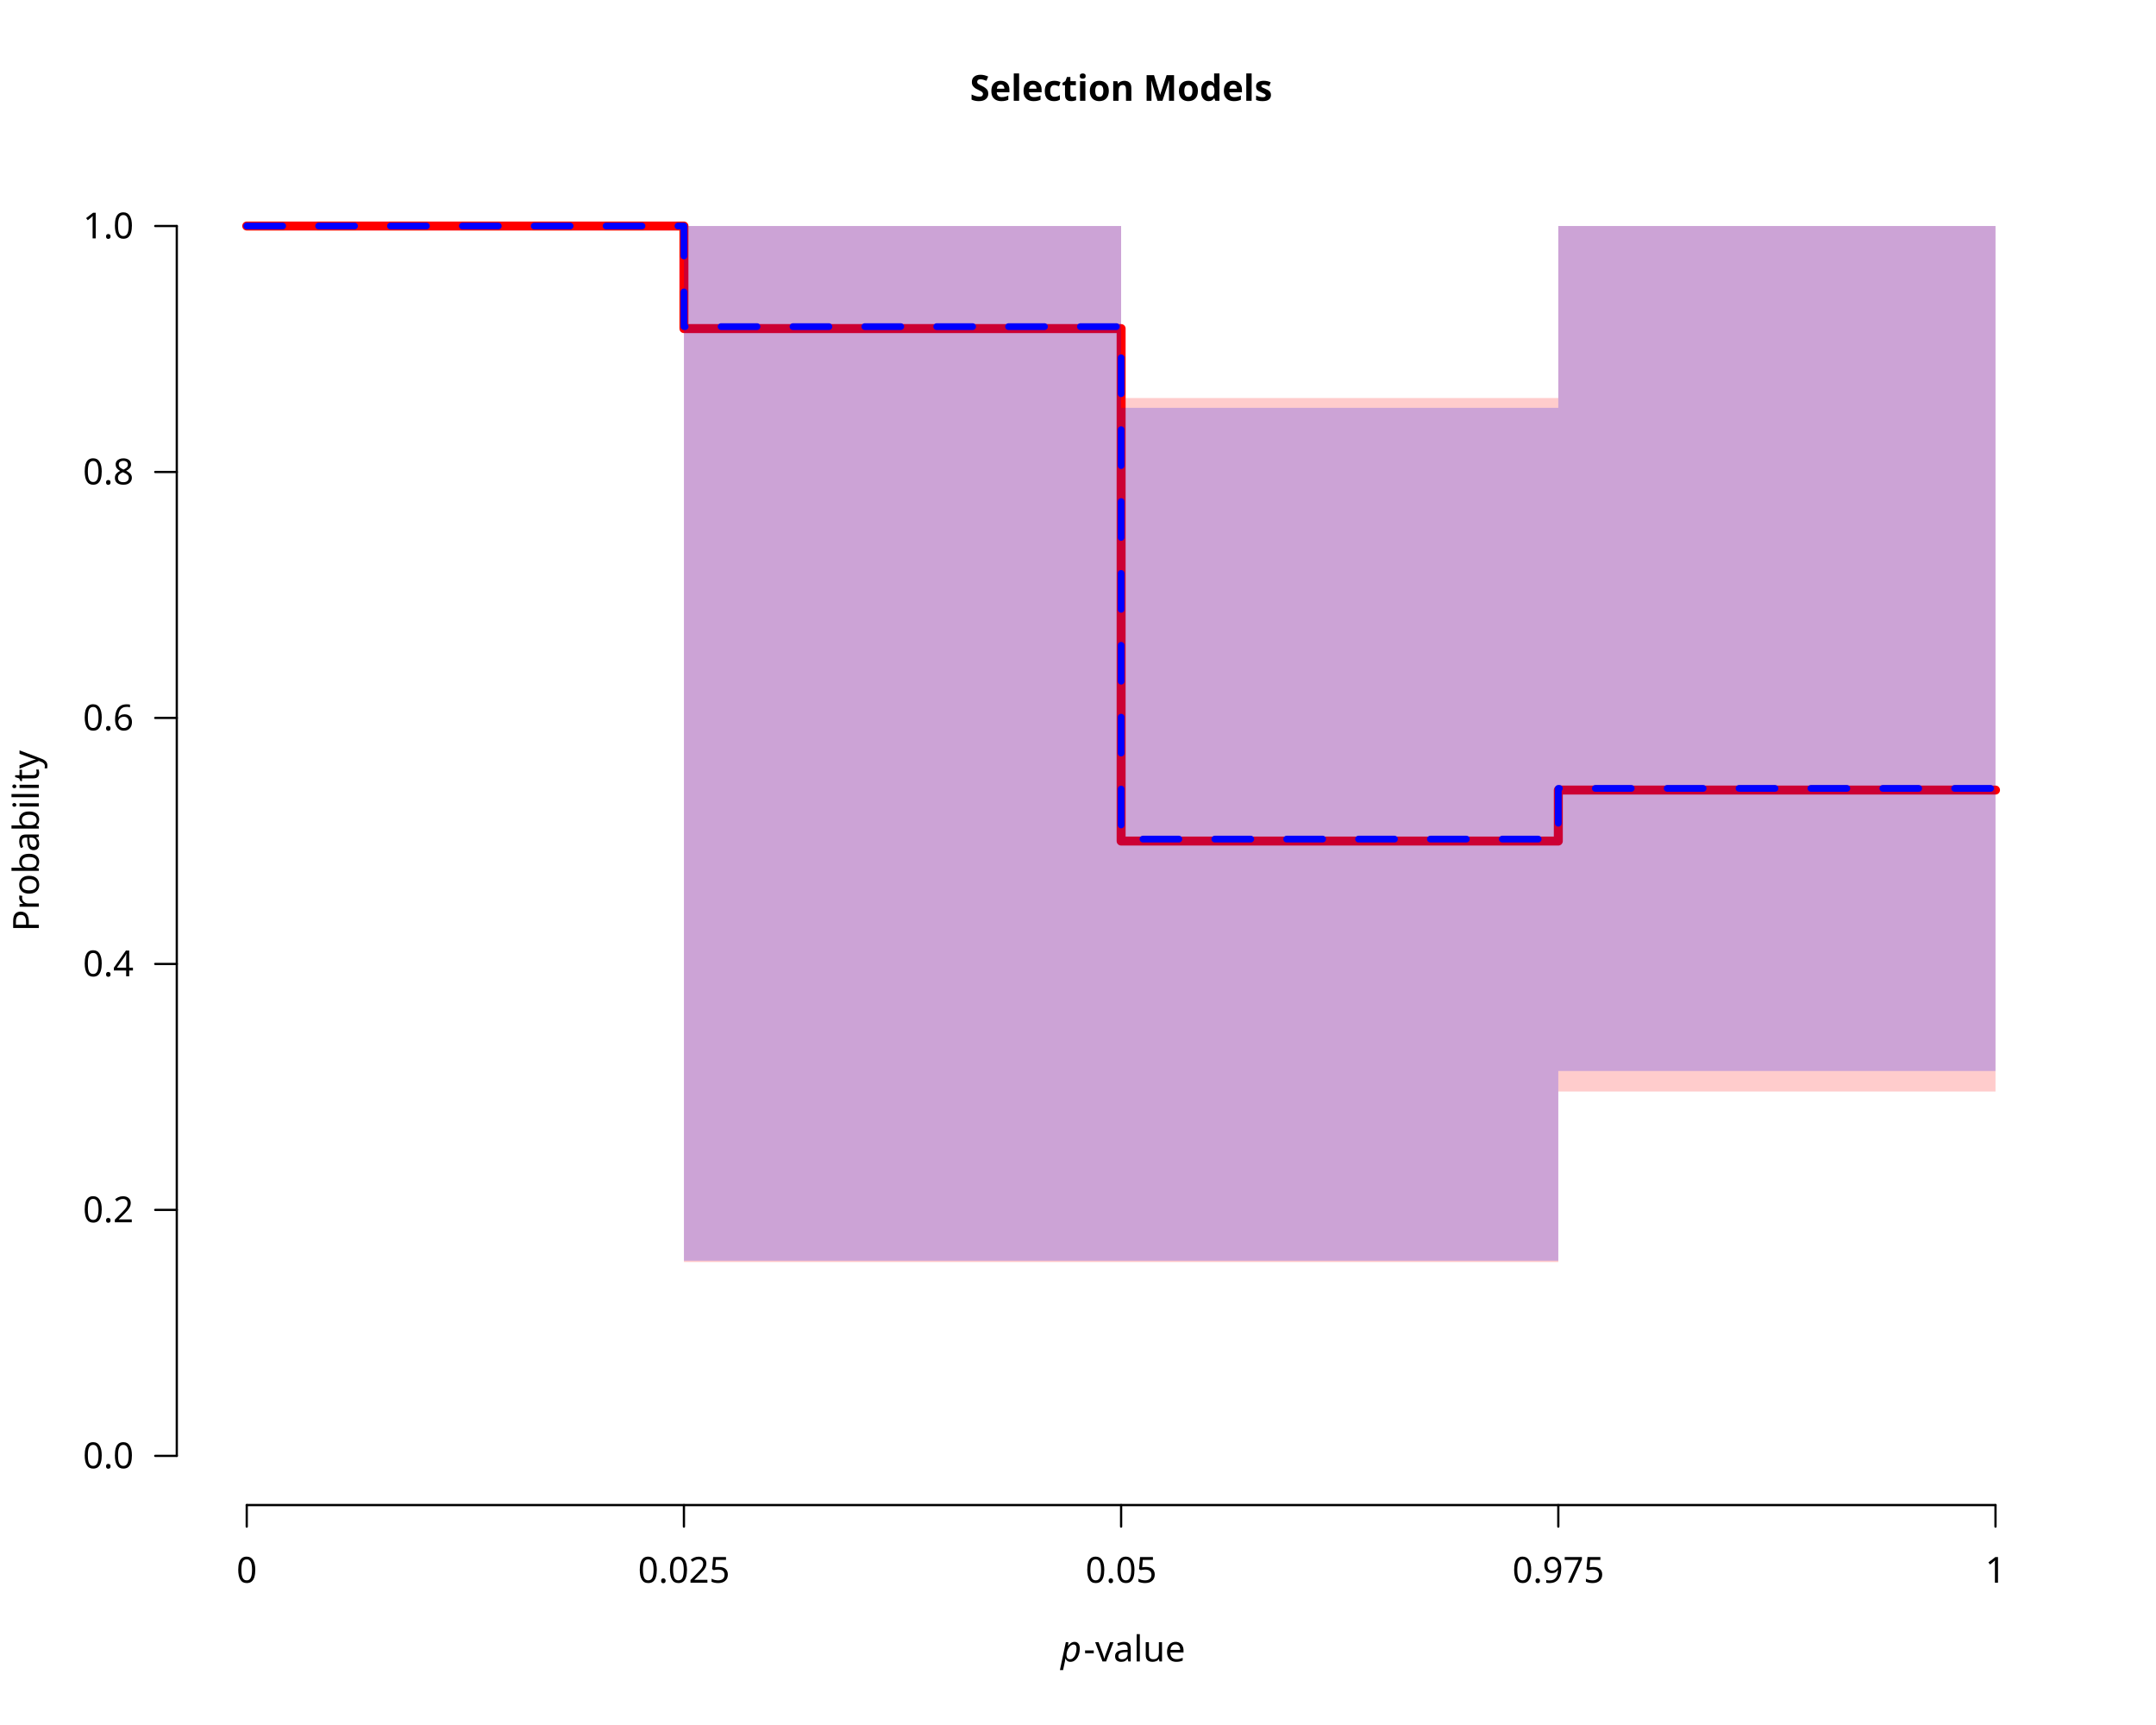
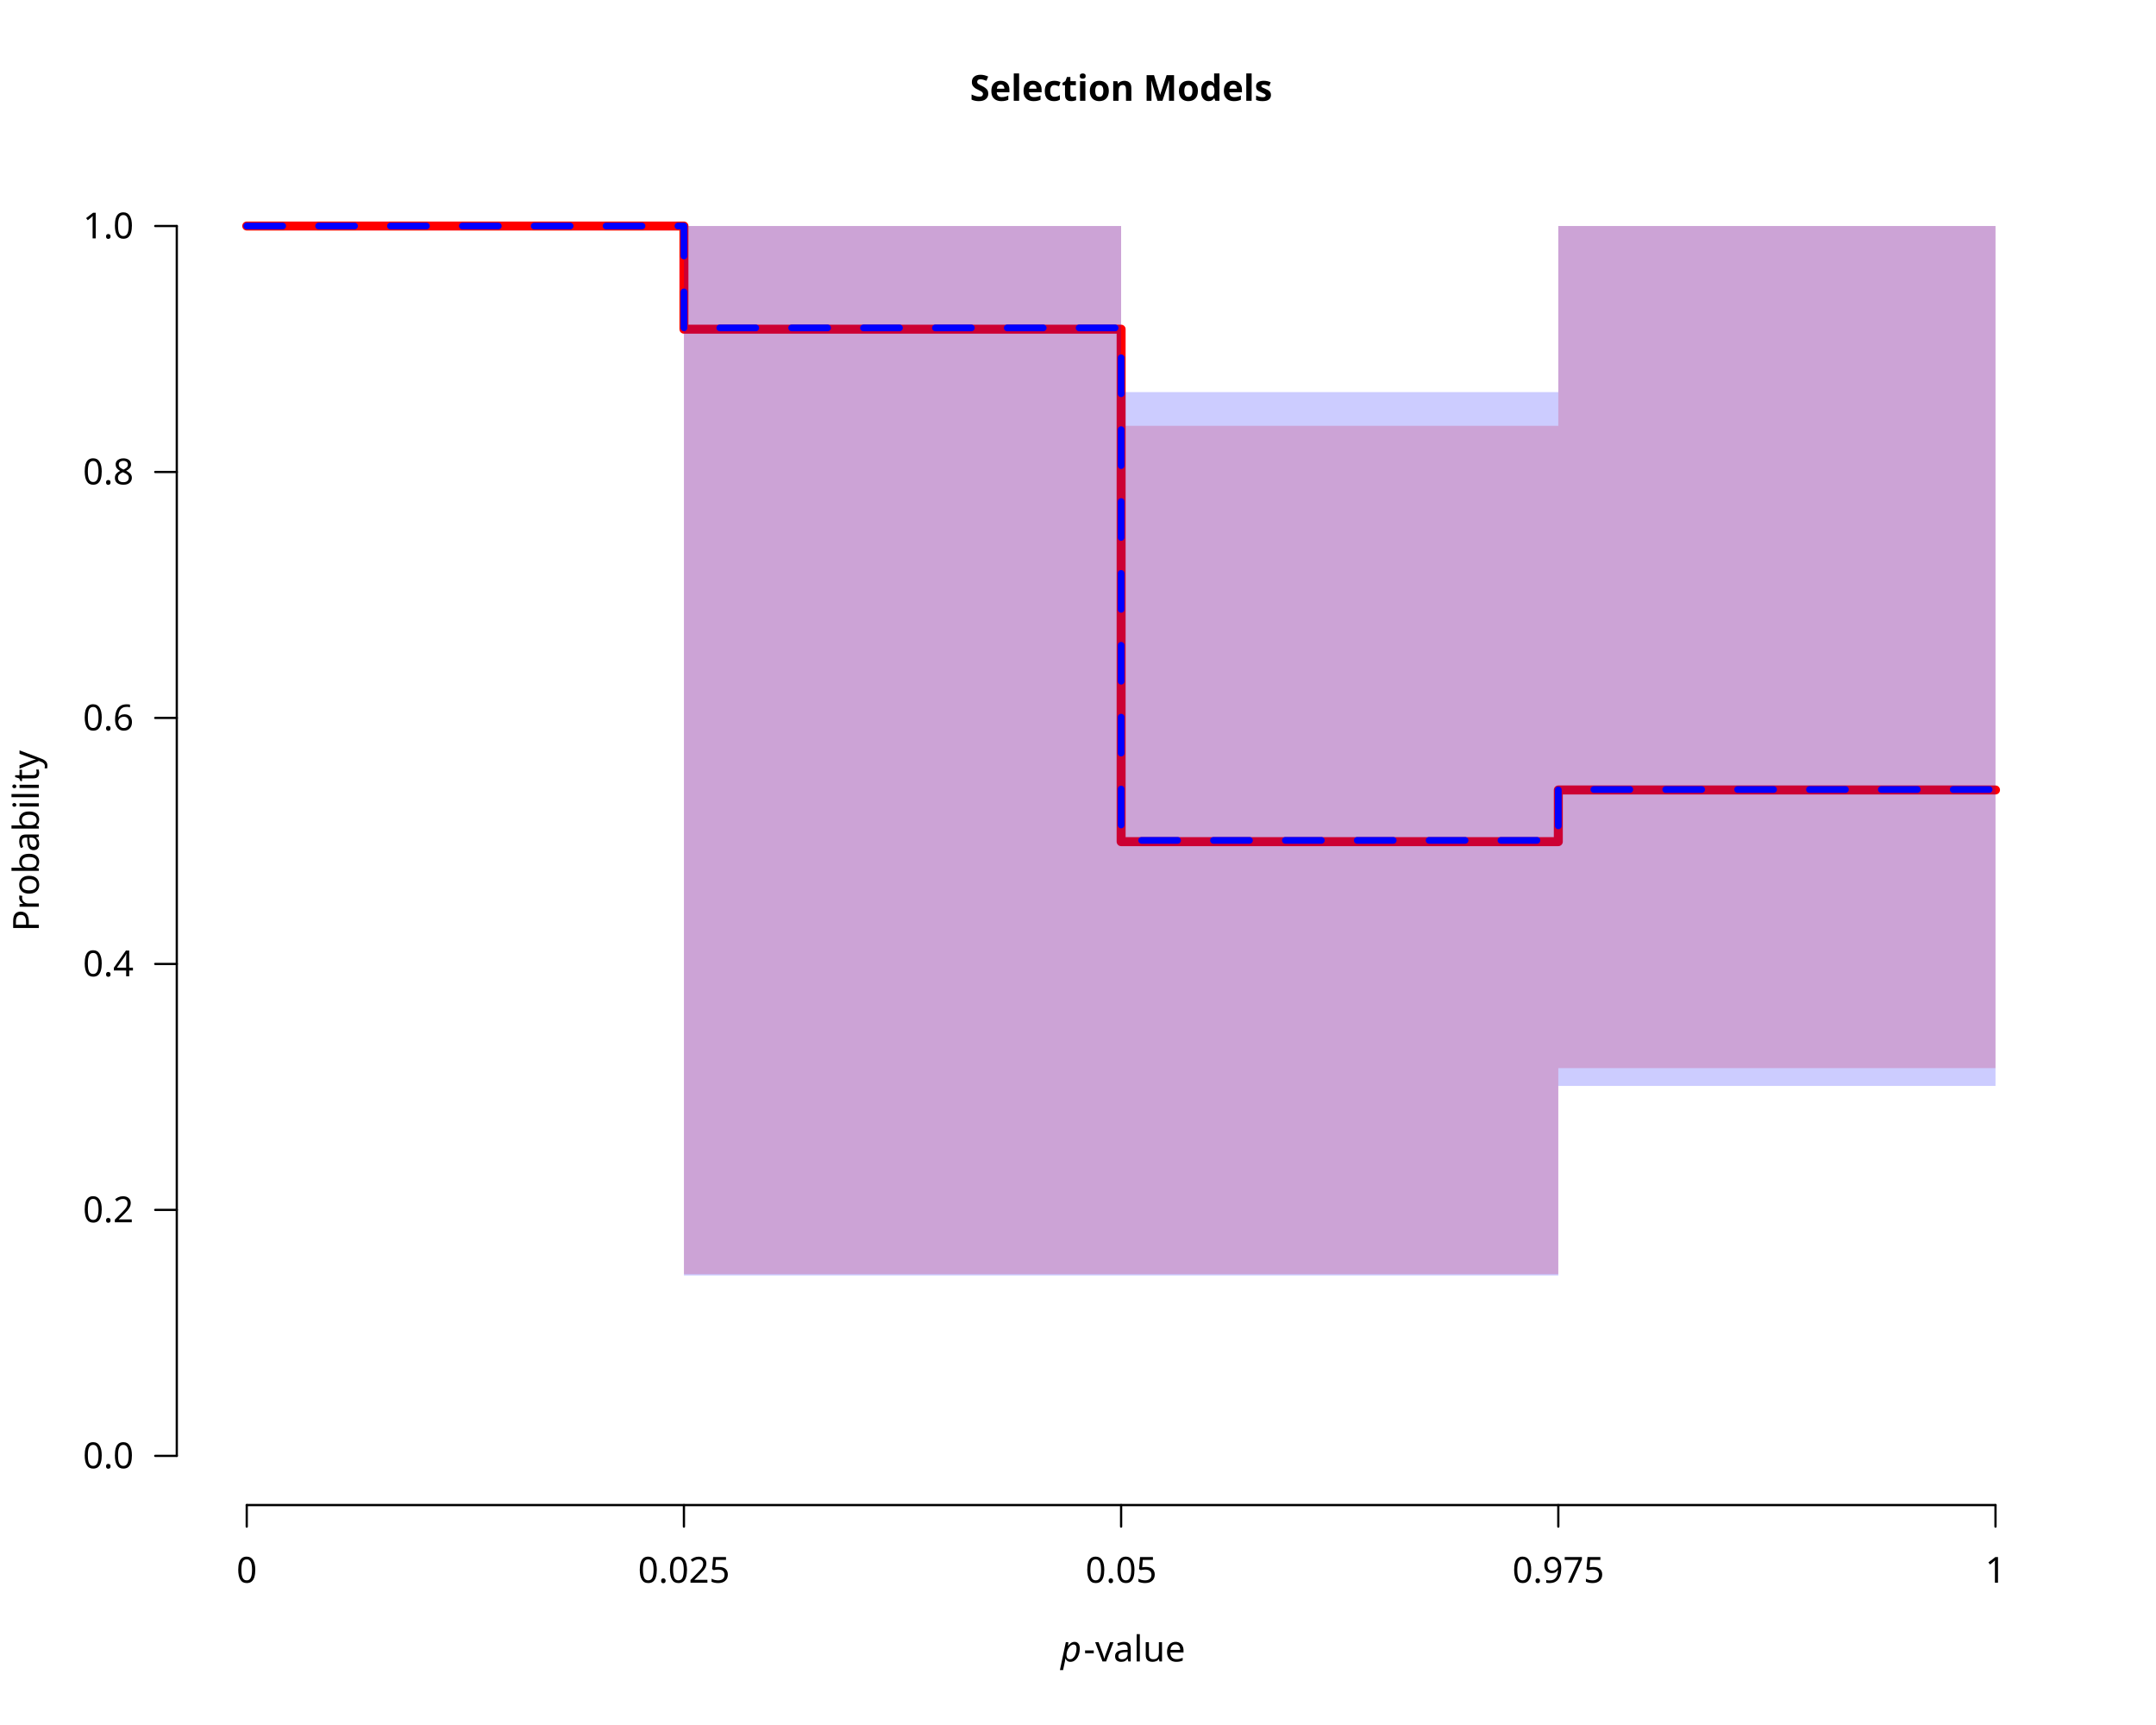
<svg xmlns="http://www.w3.org/2000/svg" class="svglite" data-engine-version="2.0" width="720.00pt" height="576.00pt" viewBox="0 0 720.00 576.00">
  <defs>
    <style type="text/css">
    .svglite line, .svglite polyline, .svglite polygon, .svglite path, .svglite rect, .svglite circle {
      fill: none;
      stroke: #000000;
      stroke-linecap: round;
      stroke-linejoin: round;
      stroke-miterlimit: 10.00;
    }
  </style>
  </defs>
  <rect width="100%" height="100%" style="stroke: none; fill: #FFFFFF;" />
  <defs>
    <clipPath id="cpMC4wMHw3MjAuMDB8MC4wMHw1NzYuMDA=">
      <rect x="0.00" y="0.00" width="720.00" height="576.00" />
    </clipPath>
  </defs>
  <g clip-path="url(#cpMC4wMHw3MjAuMDB8MC4wMHw1NzYuMDA=)">
    <text x="374.40" y="33.65" text-anchor="middle" style="font-size: 12.00px; font-weight: bold; font-family: sans;" textLength="91.40px" lengthAdjust="spacingAndGlyphs">Selection Models</text>
    <text x="354.23" y="554.79" style="font-size: 12.00px; font-style: italic; font-family: sans;" textLength="6.67px" lengthAdjust="spacingAndGlyphs">p</text>
    <text x="361.88" y="554.79" style="font-size: 12.00px; font-family: sans;" textLength="32.69px" lengthAdjust="spacingAndGlyphs">-value</text>
    <text transform="translate(12.96,280.80) rotate(-90)" text-anchor="middle" style="font-size: 12.00px; font-family: sans;" textLength="56.03px" lengthAdjust="spacingAndGlyphs">Probability</text>
    <line x1="82.40" y1="502.56" x2="666.40" y2="502.56" style="stroke-width: 0.75;" />
    <line x1="82.40" y1="502.56" x2="82.40" y2="509.76" style="stroke-width: 0.75;" />
    <line x1="228.40" y1="502.56" x2="228.40" y2="509.76" style="stroke-width: 0.75;" />
    <line x1="374.40" y1="502.56" x2="374.40" y2="509.76" style="stroke-width: 0.75;" />
    <line x1="520.40" y1="502.56" x2="520.40" y2="509.76" style="stroke-width: 0.75;" />
    <line x1="666.40" y1="502.56" x2="666.40" y2="509.76" style="stroke-width: 0.75;" />
    <text x="82.40" y="528.48" text-anchor="middle" style="font-size: 12.00px; font-family: sans;" textLength="6.67px" lengthAdjust="spacingAndGlyphs">0</text>
    <text x="228.40" y="528.48" text-anchor="middle" style="font-size: 12.00px; font-family: sans;" textLength="30.03px" lengthAdjust="spacingAndGlyphs">0.025</text>
    <text x="374.40" y="528.48" text-anchor="middle" style="font-size: 12.00px; font-family: sans;" textLength="23.36px" lengthAdjust="spacingAndGlyphs">0.05</text>
    <text x="520.40" y="528.48" text-anchor="middle" style="font-size: 12.00px; font-family: sans;" textLength="30.03px" lengthAdjust="spacingAndGlyphs">0.975</text>
    <text x="666.40" y="528.48" text-anchor="middle" style="font-size: 12.00px; font-family: sans;" textLength="6.67px" lengthAdjust="spacingAndGlyphs">1</text>
    <line x1="59.04" y1="486.13" x2="59.04" y2="75.47" style="stroke-width: 0.75;" />
    <line x1="59.04" y1="486.13" x2="51.84" y2="486.13" style="stroke-width: 0.75;" />
    <line x1="59.04" y1="404.00" x2="51.84" y2="404.00" style="stroke-width: 0.75;" />
    <line x1="59.04" y1="321.87" x2="51.84" y2="321.87" style="stroke-width: 0.75;" />
    <line x1="59.04" y1="239.73" x2="51.84" y2="239.73" style="stroke-width: 0.75;" />
    <line x1="59.04" y1="157.60" x2="51.84" y2="157.60" style="stroke-width: 0.75;" />
    <line x1="59.04" y1="75.47" x2="51.84" y2="75.47" style="stroke-width: 0.75;" />
    <text x="44.64" y="490.26" text-anchor="end" style="font-size: 12.00px; font-family: sans;" textLength="16.68px" lengthAdjust="spacingAndGlyphs">0.0</text>
    <text x="44.64" y="408.13" text-anchor="end" style="font-size: 12.00px; font-family: sans;" textLength="16.68px" lengthAdjust="spacingAndGlyphs">0.2</text>
    <text x="44.64" y="326.00" text-anchor="end" style="font-size: 12.00px; font-family: sans;" textLength="16.68px" lengthAdjust="spacingAndGlyphs">0.4</text>
    <text x="44.64" y="243.86" text-anchor="end" style="font-size: 12.00px; font-family: sans;" textLength="16.68px" lengthAdjust="spacingAndGlyphs">0.6</text>
    <text x="44.64" y="161.73" text-anchor="end" style="font-size: 12.00px; font-family: sans;" textLength="16.68px" lengthAdjust="spacingAndGlyphs">0.8</text>
    <text x="44.64" y="79.60" text-anchor="end" style="font-size: 12.00px; font-family: sans;" textLength="16.68px" lengthAdjust="spacingAndGlyphs">1.0</text>
  </g>
  <defs>
    <clipPath id="cpNTkuMDR8Njg5Ljc2fDU5LjA0fDUwMi41Ng==">
      <rect x="59.04" y="59.04" width="630.72" height="443.52" />
    </clipPath>
  </defs>
  <g clip-path="url(#cpNTkuMDR8Njg5Ljc2fDU5LjA0fDUwMi41Ng==)">
-     <polygon points="82.40,75.47 228.40,75.47 228.40,421.42 374.40,421.42 374.40,421.42 520.40,421.42 520.40,364.48 666.40,364.48 666.40,75.47 520.40,75.47 520.40,132.91 374.40,132.91 374.40,75.47 228.40,75.47 228.40,75.47 82.40,75.47 " style="stroke-width: 0.75; stroke: none; fill: #FF0000; fill-opacity: 0.20;" />
-     <polyline points="82.40,75.47 228.40,75.47 228.40,109.72 374.40,109.72 374.40,280.84 520.40,280.84 520.40,263.81 666.40,263.81 " style="stroke-width: 3.00; stroke: #FF0000;" />
-     <polygon points="82.40,75.47 228.40,75.47 228.40,420.97 374.40,420.97 374.40,420.97 520.40,420.97 520.40,357.62 666.40,357.62 666.40,75.47 520.40,75.47 520.40,136.18 374.40,136.18 374.40,75.47 228.40,75.47 228.40,75.47 82.40,75.47 " style="stroke-width: 0.75; stroke: none; fill: #0000FF; fill-opacity: 0.20;" />
-     <polyline points="82.40,75.47 228.40,75.47 228.40,109.06 374.40,109.06 374.40,280.18 520.40,280.18 520.40,263.25 666.40,263.25 " style="stroke-width: 2.25; stroke: #0000FF; stroke-dasharray: 12.00,12.00;" />
+     <polygon points="82.40,75.47 228.40,75.47 228.40,425.47 374.40,425.47 374.40,425.47 520.40,425.47 520.40,356.66 666.40,356.66 666.40,75.47 520.40,75.47 520.40,142.19 374.40,142.19 374.40,75.47 228.40,75.47 228.40,75.47 82.40,75.47 " style="stroke-width: 0.75; stroke: none; fill: #FF0000; fill-opacity: 0.20;" />
+     <polyline points="82.40,75.47 228.40,75.47 228.40,109.92 374.40,109.92 374.40,281.04 520.40,281.04 520.40,263.78 666.40,263.78 " style="stroke-width: 3.00; stroke: #FF0000;" />
+     <polygon points="82.40,75.47 228.40,75.47 228.40,425.89 374.40,425.89 374.40,425.89 520.40,425.89 520.40,362.61 666.40,362.61 666.40,75.47 520.40,75.47 520.40,130.93 374.40,130.93 374.40,75.47 228.40,75.47 228.40,75.47 82.40,75.47 " style="stroke-width: 0.75; stroke: none; fill: #0000FF; fill-opacity: 0.20;" />
+     <polyline points="82.40,75.47 228.40,75.47 228.40,109.49 374.40,109.49 374.40,280.61 520.40,280.61 520.40,263.63 666.40,263.63 " style="stroke-width: 2.25; stroke: #0000FF; stroke-dasharray: 12.00,12.00;" />
  </g>
</svg>
